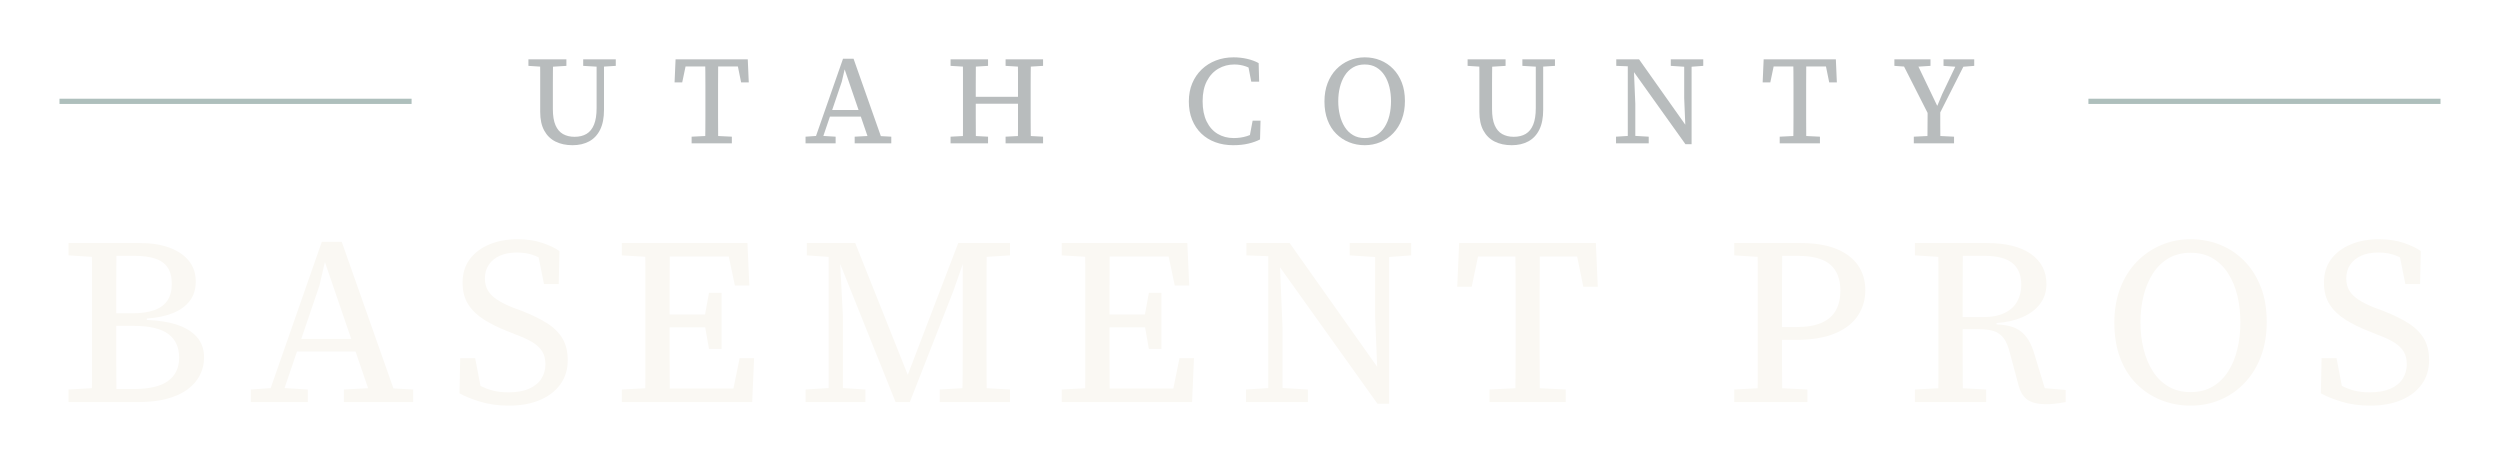
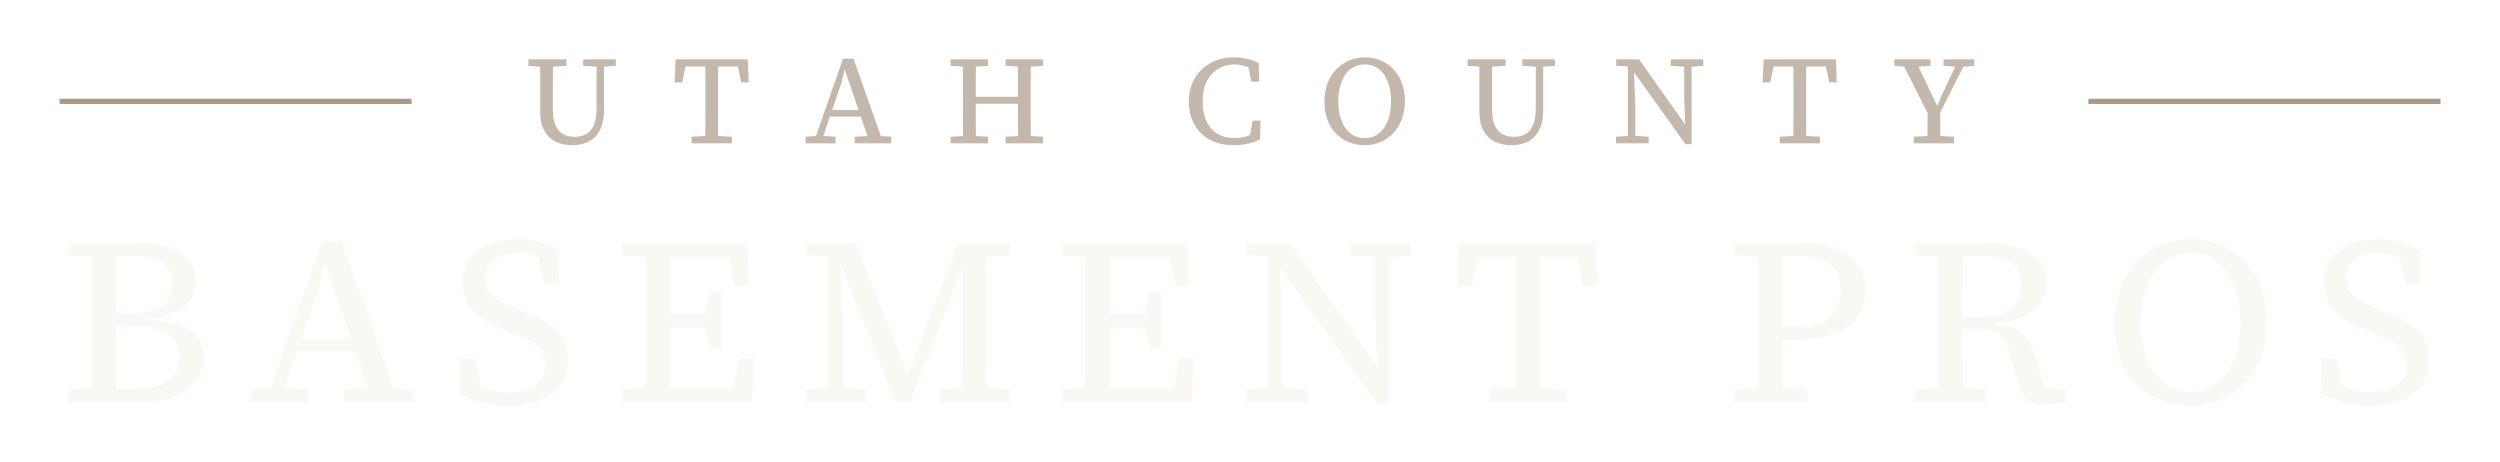
<svg xmlns="http://www.w3.org/2000/svg" width="1685" height="311" viewBox="0 0 1684.80 311.00">
  <g transform="translate(40 40)">
-     <g fill="#aebfbc">
+     <g fill="#ab9988">
      <rect x="0" y="26.54" width="237.31" height="3.52" />
      <rect x="1367.49" y="26.54" width="237.31" height="3.52" />
    </g>
    <g transform="translate(313.35 56.60)">
-       <g fill="#b8bcbd">
+       <g fill="#c4b8ac">
        <path transform="translate(0.00 0) scale(0.08448 -0.08448)" d="M384 -15Q306 -15 248 14Q190 43 158 102Q126 161 126 250L126 360Q126 412 126 463.5Q126 515 126 567Q126 619 125 670L229 670Q228 619 227.5 567.5Q227 516 227 464.5Q227 413 227 360L227 273Q227 193 248 144.5Q269 96 308 74Q347 52 400 52Q457 52 496 75.5Q535 99 555.5 149.5Q576 200 576 281L576 670L635 670L635 267Q635 171 604 108.5Q573 46 516.5 15.5Q460 -15 384 -15ZM32 618L32 670L335 670L335 618L206 610L157 610ZM469 618L469 670L729 670L729 618L616 611L588 611Z" />
        <path transform="translate(99.52 0) scale(0.08448 -0.08448)" d="M156 0L156 53L300 60L333 60L477 53L477 0ZM264 0Q265 52 265.5 103.5Q266 155 266 207Q266 259 266 311L266 360Q266 411 266 463Q266 515 265.5 567Q265 619 264 670L368 670Q368 619 367.5 567.5Q367 516 367 464Q367 412 367 360L367 311Q367 260 367 207.5Q367 155 367.5 103.5Q368 52 368 0ZM20 486L28 670L604 670L612 486L551 486L516 658L563 613L70 613L117 658L81 486Z" />
        <path transform="translate(188.39 0) scale(0.08448 -0.08448)" d="M13 0L13 53L115 60L137 60L253 53L253 0ZM76 0L312 675L396 675L634 0L527 0L325 590L325 590L302 491L135 0ZM189 213L189 266L488 266L488 213ZM405 0L405 53L538 60L566 60L697 53L697 0Z" />
        <path transform="translate(284.02 0) scale(0.08448 -0.08448)" d="M38 0L38 53L172 60L204 60L337 53L337 0ZM136 0Q137 52 137 103.5Q137 155 137 207Q137 259 137 311L137 360Q137 412 137 463.5Q137 515 137 567Q137 619 136 670L240 670Q240 619 239.5 567.5Q239 516 239 464Q239 412 239 360L239 326Q239 269 239 214Q239 159 239.5 106Q240 53 240 0ZM191 316L191 371L624 371L624 316ZM477 0L477 53L611 60L643 60L776 53L776 0ZM575 0Q576 53 576 105.5Q576 158 576 213Q576 268 576 326L576 360Q576 412 576 463.5Q576 515 576 567Q576 619 575 670L679 670Q678 619 677.5 567.5Q677 516 677 464Q677 412 677 360L677 311Q677 260 677 208Q677 156 677.5 104Q678 52 679 0ZM38 618L38 670L337 670L337 618L204 610L172 610ZM477 618L477 670L776 670L776 618L643 610L611 610Z" />
        <path transform="translate(443.77 0) scale(0.08448 -0.08448)" d="M401 -15Q324 -15 259 9Q194 33 147 78.5Q100 124 74 188.5Q48 253 48 334Q48 414 75 478.5Q102 543 150.5 589.5Q199 636 264 661Q329 686 405 686Q461 686 513 674Q565 662 605 640L609 492L546 492L518 637L585 630L585 568Q547 598 503 613.5Q459 629 411 629Q341 629 283.5 595.5Q226 562 192 497Q158 432 158 336Q158 240 190 174.5Q222 109 278 75.5Q334 42 406 42Q462 42 510 57Q558 72 596 100L596 40L529 33L557 181L620 181L616 31Q578 11 524 -2Q470 -15 401 -15Z" />
        <path transform="translate(535.18 0) scale(0.08448 -0.08448)" d="M369 -15Q303 -15 244.5 8.5Q186 32 141.5 76.5Q97 121 72.5 186Q48 251 48 334Q48 415 73 480Q98 545 142 590.5Q186 636 244.5 661Q303 686 369 686Q436 686 494 662.5Q552 639 596 594Q640 549 665 485Q690 421 690 338Q690 257 665.5 192Q641 127 596.5 80.5Q552 34 494 9.5Q436 -15 369 -15ZM369 42Q423 42 462.5 65.5Q502 89 528 130Q554 171 566.5 224Q579 277 579 336Q579 395 566.5 447.5Q554 500 528 541Q502 582 462.5 605.5Q423 629 369 629Q316 629 276 605.5Q236 582 210 541Q184 500 171 447.5Q158 395 158 336Q158 277 171 224Q184 171 210 130Q236 89 276 65.5Q316 42 369 42Z" />
        <path transform="translate(633.01 0) scale(0.08448 -0.08448)" d="M384 -15Q306 -15 248 14Q190 43 158 102Q126 161 126 250L126 360Q126 412 126 463.5Q126 515 126 567Q126 619 125 670L229 670Q228 619 227.5 567.5Q227 516 227 464.5Q227 413 227 360L227 273Q227 193 248 144.5Q269 96 308 74Q347 52 400 52Q457 52 496 75.5Q535 99 555.5 149.5Q576 200 576 281L576 670L635 670L635 267Q635 171 604 108.5Q573 46 516.5 15.5Q460 -15 384 -15ZM32 618L32 670L335 670L335 618L206 610L157 610ZM469 618L469 670L729 670L729 618L616 611L588 611Z" />
        <path transform="translate(732.53 0) scale(0.08448 -0.08448)" d="M38 0L38 53L150 60L179 60L299 53L299 0ZM132 0L132 648L178 648L192 315L192 0ZM475 618L475 670L734 670L734 618L626 610L598 610ZM592 -7L182 567L164 567L147 614L40 618L40 670L222 670L594 144L591 142L582 360L582 670L641 670L641 -7Z" />
        <path transform="translate(832.89 0) scale(0.08448 -0.08448)" d="M156 0L156 53L300 60L333 60L477 53L477 0ZM264 0Q265 52 265.5 103.5Q266 155 266 207Q266 259 266 311L266 360Q266 411 266 463Q266 515 265.5 567Q265 619 264 670L368 670Q368 619 367.5 567.5Q367 516 367 464Q367 412 367 360L367 311Q367 260 367 207.5Q367 155 367.5 103.5Q368 52 368 0ZM20 486L28 670L604 670L612 486L551 486L516 658L563 613L70 613L117 658L81 486Z" />
        <path transform="translate(921.76 0) scale(0.08448 -0.08448)" d="M174 0L174 53L318 60L350 60L495 53L495 0ZM282 0Q283 36 283 72Q283 108 283.5 145Q284 182 284 221Q284 260 284 301L385 301Q385 260 385 221.5Q385 183 385 145.5Q385 108 385.5 72Q386 36 386 0ZM299 213L67 670L183 670L367 286L356 286L400 392L533 670L599 670L368 213ZM19 618L19 670L307 670L307 618L182 610L131 610ZM411 618L411 670L656 670L656 618L556 610L522 610Z" />
      </g>
    </g>
    <g transform="translate(0 231.00)">
-       <g fill="#faf8f3">
+       <g fill="#faf8f4">
        <path transform="translate(0.00 0) scale(0.16 -0.16)" d="M38 0L38 53L164 60L177 60L177 0ZM136 0Q137 52 137 103.5Q137 155 137 207Q137 259 137 311L137 360Q137 412 137 463.5Q137 515 137 567Q137 619 136 670L240 670Q240 619 239.5 567.5Q239 516 239 464Q239 412 239 360L239 319Q239 263 239 209.5Q239 156 239.5 104Q240 52 240 0ZM199 0L199 55L312 55Q411 55 457.5 89Q504 123 504 187Q504 253 458 287Q412 321 312 321L188 321L188 374L307 374Q363 374 400 387.5Q437 401 455 428.5Q473 456 473 498Q473 541 455.5 567Q438 593 403 604.5Q368 616 316 616L199 616L199 670L339 670Q410 670 463 650.5Q516 631 545 595Q574 559 574 508Q574 459 548.5 426Q523 393 477 374.5Q431 356 368 352L368 346Q445 343 498.5 324.5Q552 306 580.5 272Q609 238 609 188Q609 148 591.5 113.5Q574 79 539.5 53.5Q505 28 453 14Q401 0 332 0ZM38 618L38 670L177 670L177 610L164 610Z" />
        <path transform="translate(126.88 0) scale(0.16 -0.16)" d="M13 0L13 53L115 60L137 60L253 53L253 0ZM76 0L312 675L396 675L634 0L527 0L325 590L325 590L302 491L135 0ZM189 213L189 266L488 266L488 213ZM405 0L405 53L538 60L566 60L697 53L697 0Z" />
        <path transform="translate(263.20 0) scale(0.16 -0.16)" d="M248 -15Q181 -15 126 2Q71 19 40 37L43 185L106 185L135 34L70 48L70 104Q99 84 125 70Q151 56 180 48.5Q209 41 246 41Q298 41 332.5 56Q367 71 384.5 98Q402 125 402 159Q402 191 389 212.5Q376 234 349 251Q322 268 278 284L241 299Q187 320 144.5 346.5Q102 373 77.5 410.5Q53 448 53 503Q53 561 83 601.5Q113 642 165.5 664Q218 686 285 686Q343 686 389 670.5Q435 655 461 636L458 497L396 497L366 646L430 629L430 572Q395 601 360.5 615.5Q326 630 282 630Q240 630 210 616.5Q180 603 163.5 578.5Q147 554 147 521Q147 491 160 469.5Q173 448 199 431Q225 414 265 398L303 384Q364 360 407.5 333Q451 306 473.5 268.5Q496 231 496 177Q496 118 465 75Q434 32 378.5 8.5Q323 -15 248 -15Z" />
        <path transform="translate(372.64 0) scale(0.16 -0.16)" d="M40 0L40 53L174 60L187 60L187 0ZM138 0Q139 52 139 103.5Q139 155 139 207Q139 259 139 311L139 360Q139 411 139 463Q139 515 139 567Q139 619 138 670L242 670Q242 619 241.5 567.5Q241 516 241 464Q241 412 241 360L241 317Q241 263 241 209.5Q241 156 241.5 104Q242 52 242 0ZM187 0L187 57L544 57L503 22L536 185L597 185L589 0ZM191 315L191 369L430 369L430 315ZM407 224L388 332L388 356L407 460L460 460L460 224ZM40 618L40 670L187 670L187 610L174 610ZM516 491L483 648L524 613L187 613L187 670L569 670L577 491Z" />
        <path transform="translate(497.12 0) scale(0.16 -0.16)" d="M36 0L36 53L148 60L177 60L288 53L288 0ZM41 618L41 670L170 670L170 610L156 610ZM133 0L133 670L177 670L193 365L193 0ZM415 0L174 601L150 601L150 670L245 670L473 98L460 98L509 226L679 670L732 670L732 601L705 601L658 467L475 0ZM601 0L601 53L723 60L772 60L897 53L897 0ZM696 0Q697 56 697.5 111.5Q698 167 698 223Q698 279 698 335L698 670L799 670Q799 619 798.5 567.5Q798 516 798 464Q798 412 798 360L798 311Q798 260 798 208Q798 156 798.5 104Q799 52 799 0ZM758 610L758 670L897 670L897 618L772 610Z" />
        <path transform="translate(669.12 0) scale(0.16 -0.16)" d="M40 0L40 53L174 60L187 60L187 0ZM138 0Q139 52 139 103.5Q139 155 139 207Q139 259 139 311L139 360Q139 411 139 463Q139 515 139 567Q139 619 138 670L242 670Q242 619 241.5 567.5Q241 516 241 464Q241 412 241 360L241 317Q241 263 241 209.5Q241 156 241.5 104Q242 52 242 0ZM187 0L187 57L544 57L503 22L536 185L597 185L589 0ZM191 315L191 369L430 369L430 315ZM407 224L388 332L388 356L407 460L460 460L460 224ZM40 618L40 670L187 670L187 610L174 610ZM516 491L483 648L524 613L187 613L187 670L569 670L577 491Z" />
        <path transform="translate(793.60 0) scale(0.16 -0.16)" d="M38 0L38 53L150 60L179 60L299 53L299 0ZM132 0L132 648L178 648L192 315L192 0ZM475 618L475 670L734 670L734 618L626 610L598 610ZM592 -7L182 567L164 567L147 614L40 618L40 670L222 670L594 144L591 142L582 360L582 670L641 670L641 -7Z" />
        <path transform="translate(938.88 0) scale(0.16 -0.16)" d="M156 0L156 53L300 60L333 60L477 53L477 0ZM264 0Q265 52 265.5 103.5Q266 155 266 207Q266 259 266 311L266 360Q266 411 266 463Q266 515 265.5 567Q265 619 264 670L368 670Q368 619 367.5 567.5Q367 516 367 464Q367 412 367 360L367 311Q367 260 367 207.5Q367 155 367.5 103.5Q368 52 368 0ZM20 486L28 670L604 670L612 486L551 486L516 658L563 613L70 613L117 658L81 486Z" />
        <path transform="translate(1122.72 0) scale(0.16 -0.16)" d="M38 0L38 53L172 60L205 60L346 53L346 0ZM136 0Q137 52 137 103.5Q137 155 137 207Q137 259 137 311L137 360Q137 412 137 463.5Q137 515 137 567Q137 619 136 670L240 670Q240 619 239.5 567.5Q239 516 239 464Q239 412 239 360L239 296Q239 249 239 200.5Q239 152 239.5 102Q240 52 240 0ZM191 262L191 316L298 316Q366 316 407 334.5Q448 353 466.5 387.5Q485 422 485 469Q485 542 442.5 579Q400 616 304 616L199 616L199 670L317 670Q407 670 467.5 645.5Q528 621 559 576.5Q590 532 590 471Q590 412 559 364.5Q528 317 463 289.5Q398 262 295 262ZM38 618L38 670L177 670L177 610L164 610Z" />
        <path transform="translate(1244.48 0) scale(0.16 -0.16)" d="M38 0L38 53L172 60L204 60L338 53L338 0ZM136 0Q137 52 137 103.5Q137 155 137 207Q137 259 137 311L137 360Q137 412 137 463.5Q137 515 137 567Q137 619 136 670L240 670Q240 618 239.5 565.5Q239 513 239 460Q239 407 239 350L239 316Q239 262 239 209Q239 156 239.5 104Q240 52 240 0ZM591 -9Q541 -9 514 8.5Q487 26 475 69L438 207Q428 248 411.5 269.5Q395 291 370.5 299Q346 307 307 307L191 307L191 358L325 358Q380 358 416 375.5Q452 393 469 424Q486 455 486 494Q486 555 448.5 585.5Q411 616 331 616L199 616L199 670L340 670Q461 670 526.5 624Q592 578 592 497Q592 449 565 413.5Q538 378 490.5 357.5Q443 337 382 333L382 327Q415 326 440.5 319Q466 312 484.5 297.5Q503 283 517 260Q531 237 541 203L593 32L556 61L673 51L673 0Q662 -2 649 -4Q636 -6 621.5 -7.5Q607 -9 591 -9ZM38 618L38 670L177 670L177 610L164 610Z" />
        <path transform="translate(1377.28 0) scale(0.16 -0.16)" d="M369 -15Q303 -15 244.5 8.5Q186 32 141.5 76.5Q97 121 72.5 186Q48 251 48 334Q48 415 73 480Q98 545 142 590.5Q186 636 244.5 661Q303 686 369 686Q436 686 494 662.5Q552 639 596 594Q640 549 665 485Q690 421 690 338Q690 257 665.5 192Q641 127 596.5 80.5Q552 34 494 9.5Q436 -15 369 -15ZM369 42Q423 42 462.5 65.5Q502 89 528 130Q554 171 566.5 224Q579 277 579 336Q579 395 566.5 447.5Q554 500 528 541Q502 582 462.5 605.5Q423 629 369 629Q316 629 276 605.5Q236 582 210 541Q184 500 171 447.5Q158 395 158 336Q158 277 171 224Q184 171 210 130Q236 89 276 65.5Q316 42 369 42Z" />
        <path transform="translate(1517.76 0) scale(0.16 -0.16)" d="M248 -15Q181 -15 126 2Q71 19 40 37L43 185L106 185L135 34L70 48L70 104Q99 84 125 70Q151 56 180 48.5Q209 41 246 41Q298 41 332.5 56Q367 71 384.5 98Q402 125 402 159Q402 191 389 212.5Q376 234 349 251Q322 268 278 284L241 299Q187 320 144.5 346.5Q102 373 77.5 410.5Q53 448 53 503Q53 561 83 601.5Q113 642 165.5 664Q218 686 285 686Q343 686 389 670.5Q435 655 461 636L458 497L396 497L366 646L430 629L430 572Q395 601 360.5 615.5Q326 630 282 630Q240 630 210 616.5Q180 603 163.5 578.5Q147 554 147 521Q147 491 160 469.5Q173 448 199 431Q225 414 265 398L303 384Q364 360 407.5 333Q451 306 473.5 268.5Q496 231 496 177Q496 118 465 75Q434 32 378.5 8.5Q323 -15 248 -15Z" />
      </g>
    </g>
  </g>
</svg>
